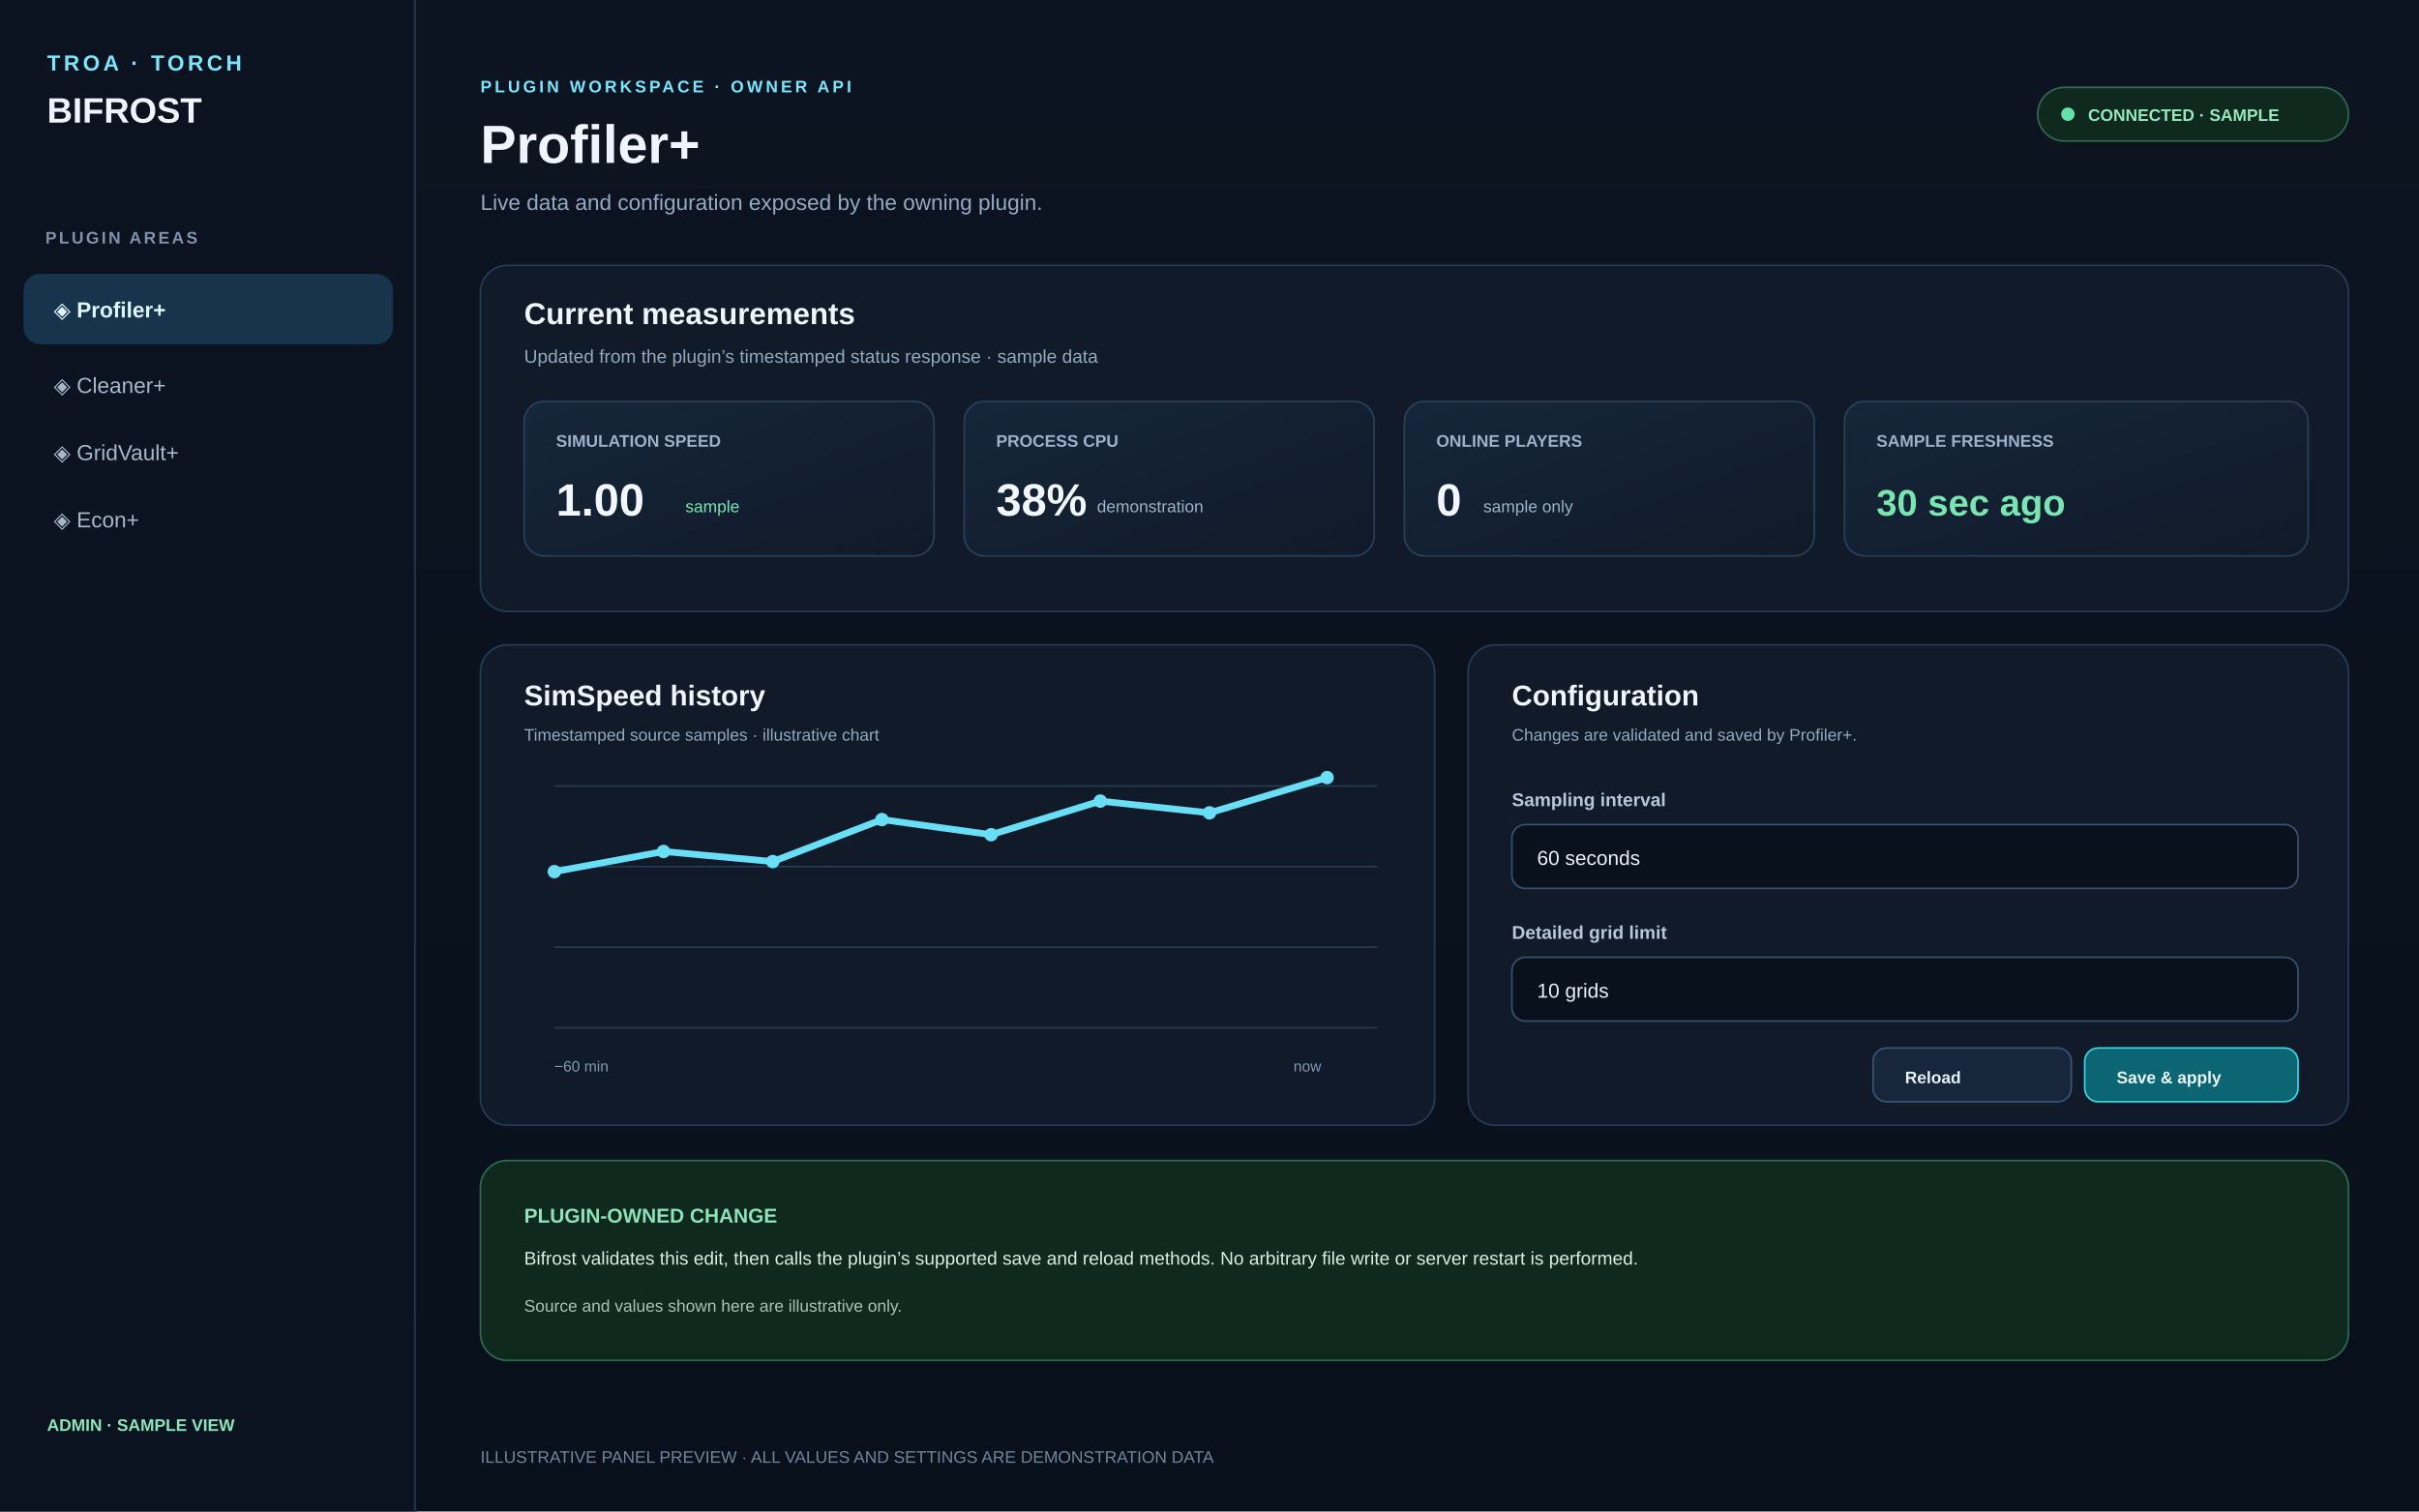
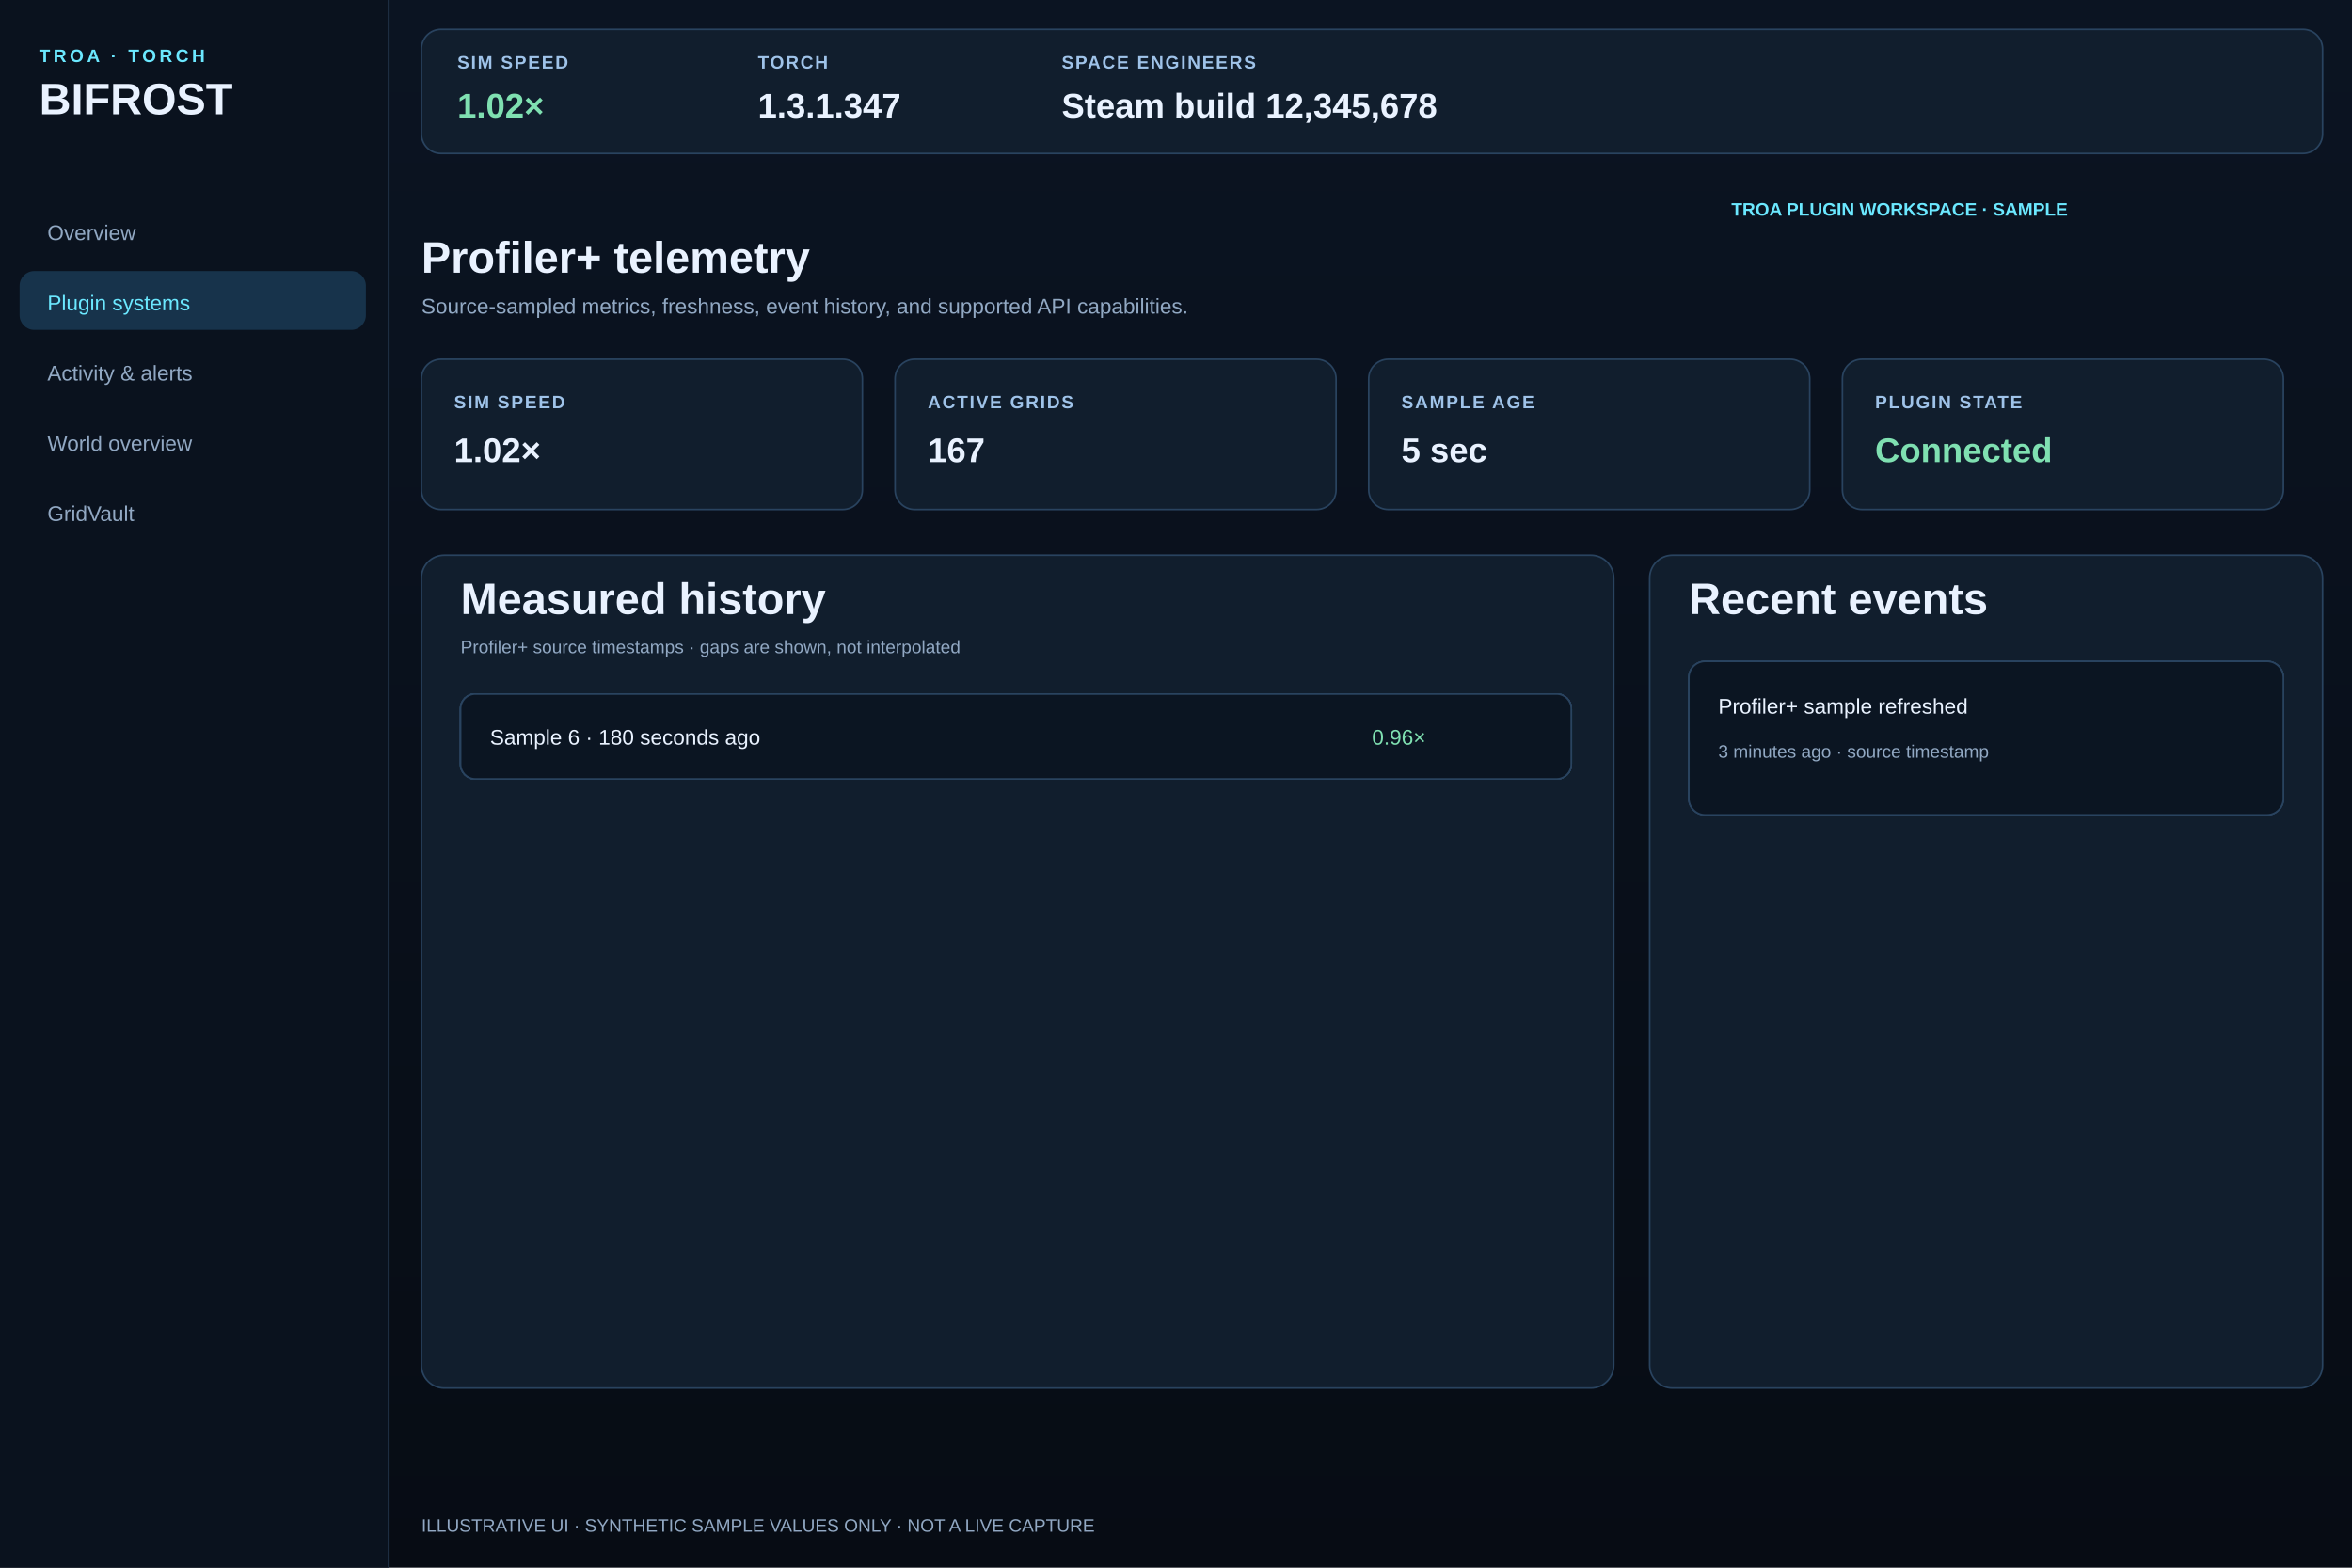
- <svg xmlns="http://www.w3.org/2000/svg" width="1440" height="900" viewBox="0 0 1440 900" role="img" aria-labelledby="title desc">
+ <svg xmlns="http://www.w3.org/2000/svg" width="1440" height="960" viewBox="0 0 1440 960" role="img" aria-labelledby="title desc">
  <defs>
    <linearGradient id="bg" x2="0" y2="1">
-       <stop stop-color="#0c1421" />
-       <stop offset="1" stop-color="#08101b" />
-     </linearGradient>
-     <linearGradient id="card" x2="1" y2="1">
-       <stop stop-color="#16263a" />
-       <stop offset="1" stop-color="#101a29" />
+       <stop stop-color="#0b1422" />
+       <stop offset="1" stop-color="#070c14" />
    </linearGradient>
  </defs>
-   <rect width="1440" height="900" fill="url(#bg)" />
-   <rect width="248" height="900" fill="#0b1320" />
-   <path d="M247 0v900" stroke="#24374f" />
-   <text x="28" y="42" fill="#78e8ff" font-family="Segoe UI,Arial" font-size="13" font-weight="800" letter-spacing="2">TROA · TORCH</text>
-   <text x="28" y="73" fill="#eff6ff" font-family="Segoe UI,Arial" font-size="21" font-weight="800">BIFROST</text>
-   <text x="27" y="145" fill="#8093ab" font-family="Segoe UI,Arial" font-size="10" font-weight="800" letter-spacing="1.4">PLUGIN AREAS</text>
-   <rect x="14" y="163" width="220" height="42" rx="10" fill="#18334c" />
-   <text x="32" y="189" fill="#dff7ff" font-family="Segoe UI,Arial" font-size="13" font-weight="700">◈  Profiler+</text>
-   <text x="32" y="234" fill="#a6b7ca" font-family="Segoe UI,Arial" font-size="13">◈  Cleaner+</text>
-   <text x="32" y="274" fill="#a6b7ca" font-family="Segoe UI,Arial" font-size="13">◈  GridVault+</text>
-   <text x="32" y="314" fill="#a6b7ca" font-family="Segoe UI,Arial" font-size="13">◈  Econ+</text>
-   <text x="28" y="852" fill="#8be8ba" font-family="Segoe UI,Arial" font-size="10" font-weight="800">ADMIN · SAMPLE VIEW</text>
-   <text x="286" y="55" fill="#78e8ff" font-family="Segoe UI,Arial" font-size="10" font-weight="800" letter-spacing="1.8">PLUGIN WORKSPACE · OWNER API</text>
-   <text x="286" y="97" fill="#f0f6ff" font-family="Segoe UI,Arial" font-size="32" font-weight="800">Profiler+</text>
-   <text x="286" y="125" fill="#95a9c2" font-family="Segoe UI,Arial" font-size="13">Live data and configuration exposed by the owning plugin.</text>
-   <rect x="1213" y="52" width="185" height="32" rx="16" fill="#10291f" stroke="#2d694c" />
-   <circle cx="1231" cy="68" r="4" fill="#63e2a7" />
-   <text x="1243" y="72" fill="#93eabd" font-family="Segoe UI,Arial" font-size="10" font-weight="800">CONNECTED · SAMPLE</text>
-   <rect x="286" y="158" width="1112" height="206" rx="16" fill="#101a28" stroke="#263b54" />
-   <text x="312" y="193" fill="#eff6ff" font-family="Segoe UI,Arial" font-size="18" font-weight="800">Current measurements</text>
-   <text x="312" y="216" fill="#94a9c0" font-family="Segoe UI,Arial" font-size="11">Updated from the plugin’s timestamped status response · sample data</text>
-   <g font-family="Segoe UI,Arial">
-     <g>
-       <rect x="312" y="239" width="244" height="92" rx="12" fill="url(#card)" stroke="#2a405a" />
-       <text x="331" y="266" fill="#9db1c9" font-size="10" font-weight="700">SIMULATION SPEED</text>
-       <text x="331" y="307" fill="#f2f7ff" font-size="27" font-weight="800">1.00</text>
-       <text x="408" y="305" fill="#77e6b1" font-size="10">sample</text>
-     </g>
-     <g>
-       <rect x="574" y="239" width="244" height="92" rx="12" fill="url(#card)" stroke="#2a405a" />
-       <text x="593" y="266" fill="#9db1c9" font-size="10" font-weight="700">PROCESS CPU</text>
-       <text x="593" y="307" fill="#f2f7ff" font-size="27" font-weight="800">38%</text>
-       <text x="653" y="305" fill="#9db1c9" font-size="10">demonstration</text>
-     </g>
-     <g>
-       <rect x="836" y="239" width="244" height="92" rx="12" fill="url(#card)" stroke="#2a405a" />
-       <text x="855" y="266" fill="#9db1c9" font-size="10" font-weight="700">ONLINE PLAYERS</text>
-       <text x="855" y="307" fill="#f2f7ff" font-size="27" font-weight="800">0</text>
-       <text x="883" y="305" fill="#9db1c9" font-size="10">sample only</text>
-     </g>
-     <g>
-       <rect x="1098" y="239" width="276" height="92" rx="12" fill="url(#card)" stroke="#2a405a" />
-       <text x="1117" y="266" fill="#9db1c9" font-size="10" font-weight="700">SAMPLE FRESHNESS</text>
-       <text x="1117" y="307" fill="#77e6b1" font-size="22" font-weight="800">30 sec ago</text>
-     </g>
-   </g>
-   <rect x="286" y="384" width="568" height="286" rx="16" fill="#101a28" stroke="#263b54" />
-   <text x="312" y="420" fill="#eff6ff" font-family="Segoe UI,Arial" font-size="17" font-weight="800">SimSpeed history</text>
-   <text x="312" y="441" fill="#94a9c0" font-family="Segoe UI,Arial" font-size="10">Timestamped source samples · illustrative chart</text>
-   <path d="M330 612H820M330 564H820M330 516H820M330 468H820" stroke="#273b53" />
-   <path d="M330 519L395 507L460 513L525 488L590 497L655 477L720 484L790 463" fill="none" stroke="#68dff5" stroke-width="4" stroke-linecap="round" stroke-linejoin="round" />
-   <g fill="#68dff5">
-     <circle cx="330" cy="519" r="4" />
-     <circle cx="395" cy="507" r="4" />
-     <circle cx="460" cy="513" r="4" />
-     <circle cx="525" cy="488" r="4" />
-     <circle cx="590" cy="497" r="4" />
-     <circle cx="655" cy="477" r="4" />
-     <circle cx="720" cy="484" r="4" />
-     <circle cx="790" cy="463" r="4" />
-   </g>
-   <text x="330" y="638" fill="#8399b3" font-family="Segoe UI,Arial" font-size="9">−60 min</text>
-   <text x="770" y="638" fill="#8399b3" font-family="Segoe UI,Arial" font-size="9">now</text>
-   <rect x="874" y="384" width="524" height="286" rx="16" fill="#101a28" stroke="#263b54" />
-   <text x="900" y="420" fill="#eff6ff" font-family="Segoe UI,Arial" font-size="17" font-weight="800">Configuration</text>
-   <text x="900" y="441" fill="#94a9c0" font-family="Segoe UI,Arial" font-size="10">Changes are validated and saved by Profiler+.</text>
-   <g font-family="Segoe UI,Arial">
-     <text x="900" y="480" fill="#b7c8db" font-size="11" font-weight="700">Sampling interval</text>
-     <rect x="900" y="491" width="468" height="38" rx="8" fill="#08111c" stroke="#38516e" />
-     <text x="915" y="515" fill="#e7f2ff" font-size="12">60 seconds</text>
-     <text x="900" y="559" fill="#b7c8db" font-size="11" font-weight="700">Detailed grid limit</text>
-     <rect x="900" y="570" width="468" height="38" rx="8" fill="#08111c" stroke="#38516e" />
-     <text x="915" y="594" fill="#e7f2ff" font-size="12">10 grids</text>
-     <rect x="1115" y="624" width="118" height="32" rx="8" fill="#17263b" stroke="#385473" />
-     <text x="1134" y="645" fill="#e6f3ff" font-size="10" font-weight="700">Reload</text>
-     <rect x="1241" y="624" width="127" height="32" rx="8" fill="#0c6573" stroke="#36d7e4" />
-     <text x="1260" y="645" fill="#edfeff" font-size="10" font-weight="800">Save &amp; apply</text>
-   </g>
-   <rect x="286" y="691" width="1112" height="119" rx="16" fill="#10291f" stroke="#2d694c" />
-   <text x="312" y="728" fill="#8de4b8" font-family="Segoe UI,Arial" font-size="12" font-weight="800">PLUGIN-OWNED CHANGE</text>
-   <text x="312" y="753" fill="#d8efe2" font-family="Segoe UI,Arial" font-size="11">Bifrost validates this edit, then calls the plugin’s supported save and reload methods. No arbitrary file write or server restart is performed.</text>
-   <text x="312" y="781" fill="#a7c4b4" font-family="Segoe UI,Arial" font-size="10">Source and values shown here are illustrative only.</text>
-   <text x="286" y="871" fill="#71869e" font-family="Segoe UI,Arial" font-size="10">ILLUSTRATIVE PANEL PREVIEW · ALL VALUES AND SETTINGS ARE DEMONSTRATION DATA</text>
+   <style>text{font-family:Segoe UI,Arial,sans-serif;fill:#e9f2ff}.muted{fill:#91a8c3}.cyan{fill:#6be8ff}.green{fill:#7fe0b1}.label{font-size:11px;font-weight:800;letter-spacing:1px;fill:#9fc3e9}.title{font-size:27px;font-weight:800}.small{font-size:13px}.tiny{font-size:11px}.metric{font-size:21px;font-weight:800}.card{fill:#111e2d;stroke:#29435f}.box{fill:#0b1522;stroke:#29435f}</style>
+   <rect width="1440" height="960" fill="url(#bg)" />
+   <rect width="238" height="960" fill="#0a121e" />
+   <path d="M238 0v960" stroke="#263a52" />
+   <text x="24" y="38" class="cyan tiny" font-weight="800" letter-spacing="2">TROA · TORCH</text>
+   <text x="24" y="70" class="title">BIFROST</text>
+   <text x="29" y="147" class="muted small">Overview</text>
+   <rect x="12" y="166" width="212" height="36" rx="9" fill="#17334b" />
+   <text x="29" y="190" class="cyan small">Plugin systems</text>
+   <text x="29" y="233" class="muted small">Activity &amp; alerts</text>
+   <text x="29" y="276" class="muted small">World overview</text>
+   <text x="29" y="319" class="muted small">GridVault</text>
+   <rect x="258" y="18" width="1164" height="76" rx="12" class="card" />
+   <text x="280" y="42" class="label">SIM SPEED</text>
+   <text x="280" y="72" class="metric green">1.02×</text>
+   <text x="464" y="42" class="label">TORCH</text>
+   <text x="464" y="72" class="metric">1.3.1.347</text>
+   <text x="650" y="42" class="label">SPACE ENGINEERS</text>
+   <text x="650" y="72" class="metric">Steam build 12,345,678</text>
+   <text x="1060" y="132" class="cyan tiny" font-weight="800">TROA PLUGIN WORKSPACE · SAMPLE</text>
+   <text x="258" y="167" class="title">Profiler+ telemetry</text>
+   <text x="258" y="192" class="muted small">Source-sampled metrics, freshness, event history, and supported API capabilities.</text>
+   <rect x="258" y="220" width="270" height="92" rx="12" class="card" />
+   <text x="278" y="250" class="label">SIM SPEED</text>
+   <text x="278" y="283" class="metric">1.02×</text>
+   <rect x="548" y="220" width="270" height="92" rx="12" class="card" />
+   <text x="568" y="250" class="label">ACTIVE GRIDS</text>
+   <text x="568" y="283" class="metric">167</text>
+   <rect x="838" y="220" width="270" height="92" rx="12" class="card" />
+   <text x="858" y="250" class="label">SAMPLE AGE</text>
+   <text x="858" y="283" class="metric">5 sec</text>
+   <rect x="1128" y="220" width="270" height="92" rx="12" class="card" />
+   <text x="1148" y="250" class="label">PLUGIN STATE</text>
+   <text x="1148" y="283" class="green metric">Connected</text>
+   <rect x="258" y="340" width="730" height="510" rx="14" class="card" />
+   <text x="282" y="376" class="title" font-size="18">Measured history</text>
+   <text x="282" y="400" class="muted tiny">Profiler+ source timestamps · gaps are shown, not interpolated</text>
+   <rect x="282" y="425" width="680" height="52" rx="9" class="box" />
+   <text x="300" y="456" class="small">Sample 1 · 30 seconds ago</text>
+   <text x="840" y="456" class="green small">1.02×</text>
+   <rect x="282" y="425" width="680" height="52" rx="9" class="box" />
+   <text x="300" y="456" class="small">Sample 2 · 60 seconds ago</text>
+   <text x="840" y="456" class="green small">1.01×</text>
+   <rect x="282" y="425" width="680" height="52" rx="9" class="box" />
+   <text x="300" y="456" class="small">Sample 3 · 90 seconds ago</text>
+   <text x="840" y="456" class="green small">1.00×</text>
+   <rect x="282" y="425" width="680" height="52" rx="9" class="box" />
+   <text x="300" y="456" class="small">Sample 4 · 120 seconds ago</text>
+   <text x="840" y="456" class="green small">0.98×</text>
+   <rect x="282" y="425" width="680" height="52" rx="9" class="box" />
+   <text x="300" y="456" class="small">Sample 5 · 150 seconds ago</text>
+   <text x="840" y="456" class="green small">0.97×</text>
+   <rect x="282" y="425" width="680" height="52" rx="9" class="box" />
+   <text x="300" y="456" class="small">Sample 6 · 180 seconds ago</text>
+   <text x="840" y="456" class="green small">0.96×</text>
+   <rect x="1010" y="340" width="412" height="510" rx="14" class="card" />
+   <text x="1034" y="376" class="title" font-size="18">Recent events</text>
+   <rect x="1034" y="405" width="364" height="94" rx="10" class="box" />
+   <text x="1052" y="437" class="small">Grid sample recorded</text>
+   <text x="1052" y="464" class="muted tiny">1 minute ago · source timestamp</text>
+   <rect x="1034" y="405" width="364" height="94" rx="10" class="box" />
+   <text x="1052" y="437" class="small">Incident recovered</text>
+   <text x="1052" y="464" class="muted tiny">2 minutes ago · source timestamp</text>
+   <rect x="1034" y="405" width="364" height="94" rx="10" class="box" />
+   <text x="1052" y="437" class="small">Profiler+ sample refreshed</text>
+   <text x="1052" y="464" class="muted tiny">3 minutes ago · source timestamp</text>
+   <text x="258" y="938" class="muted tiny">ILLUSTRATIVE UI · SYNTHETIC SAMPLE VALUES ONLY · NOT A LIVE CAPTURE</text>
</svg>
